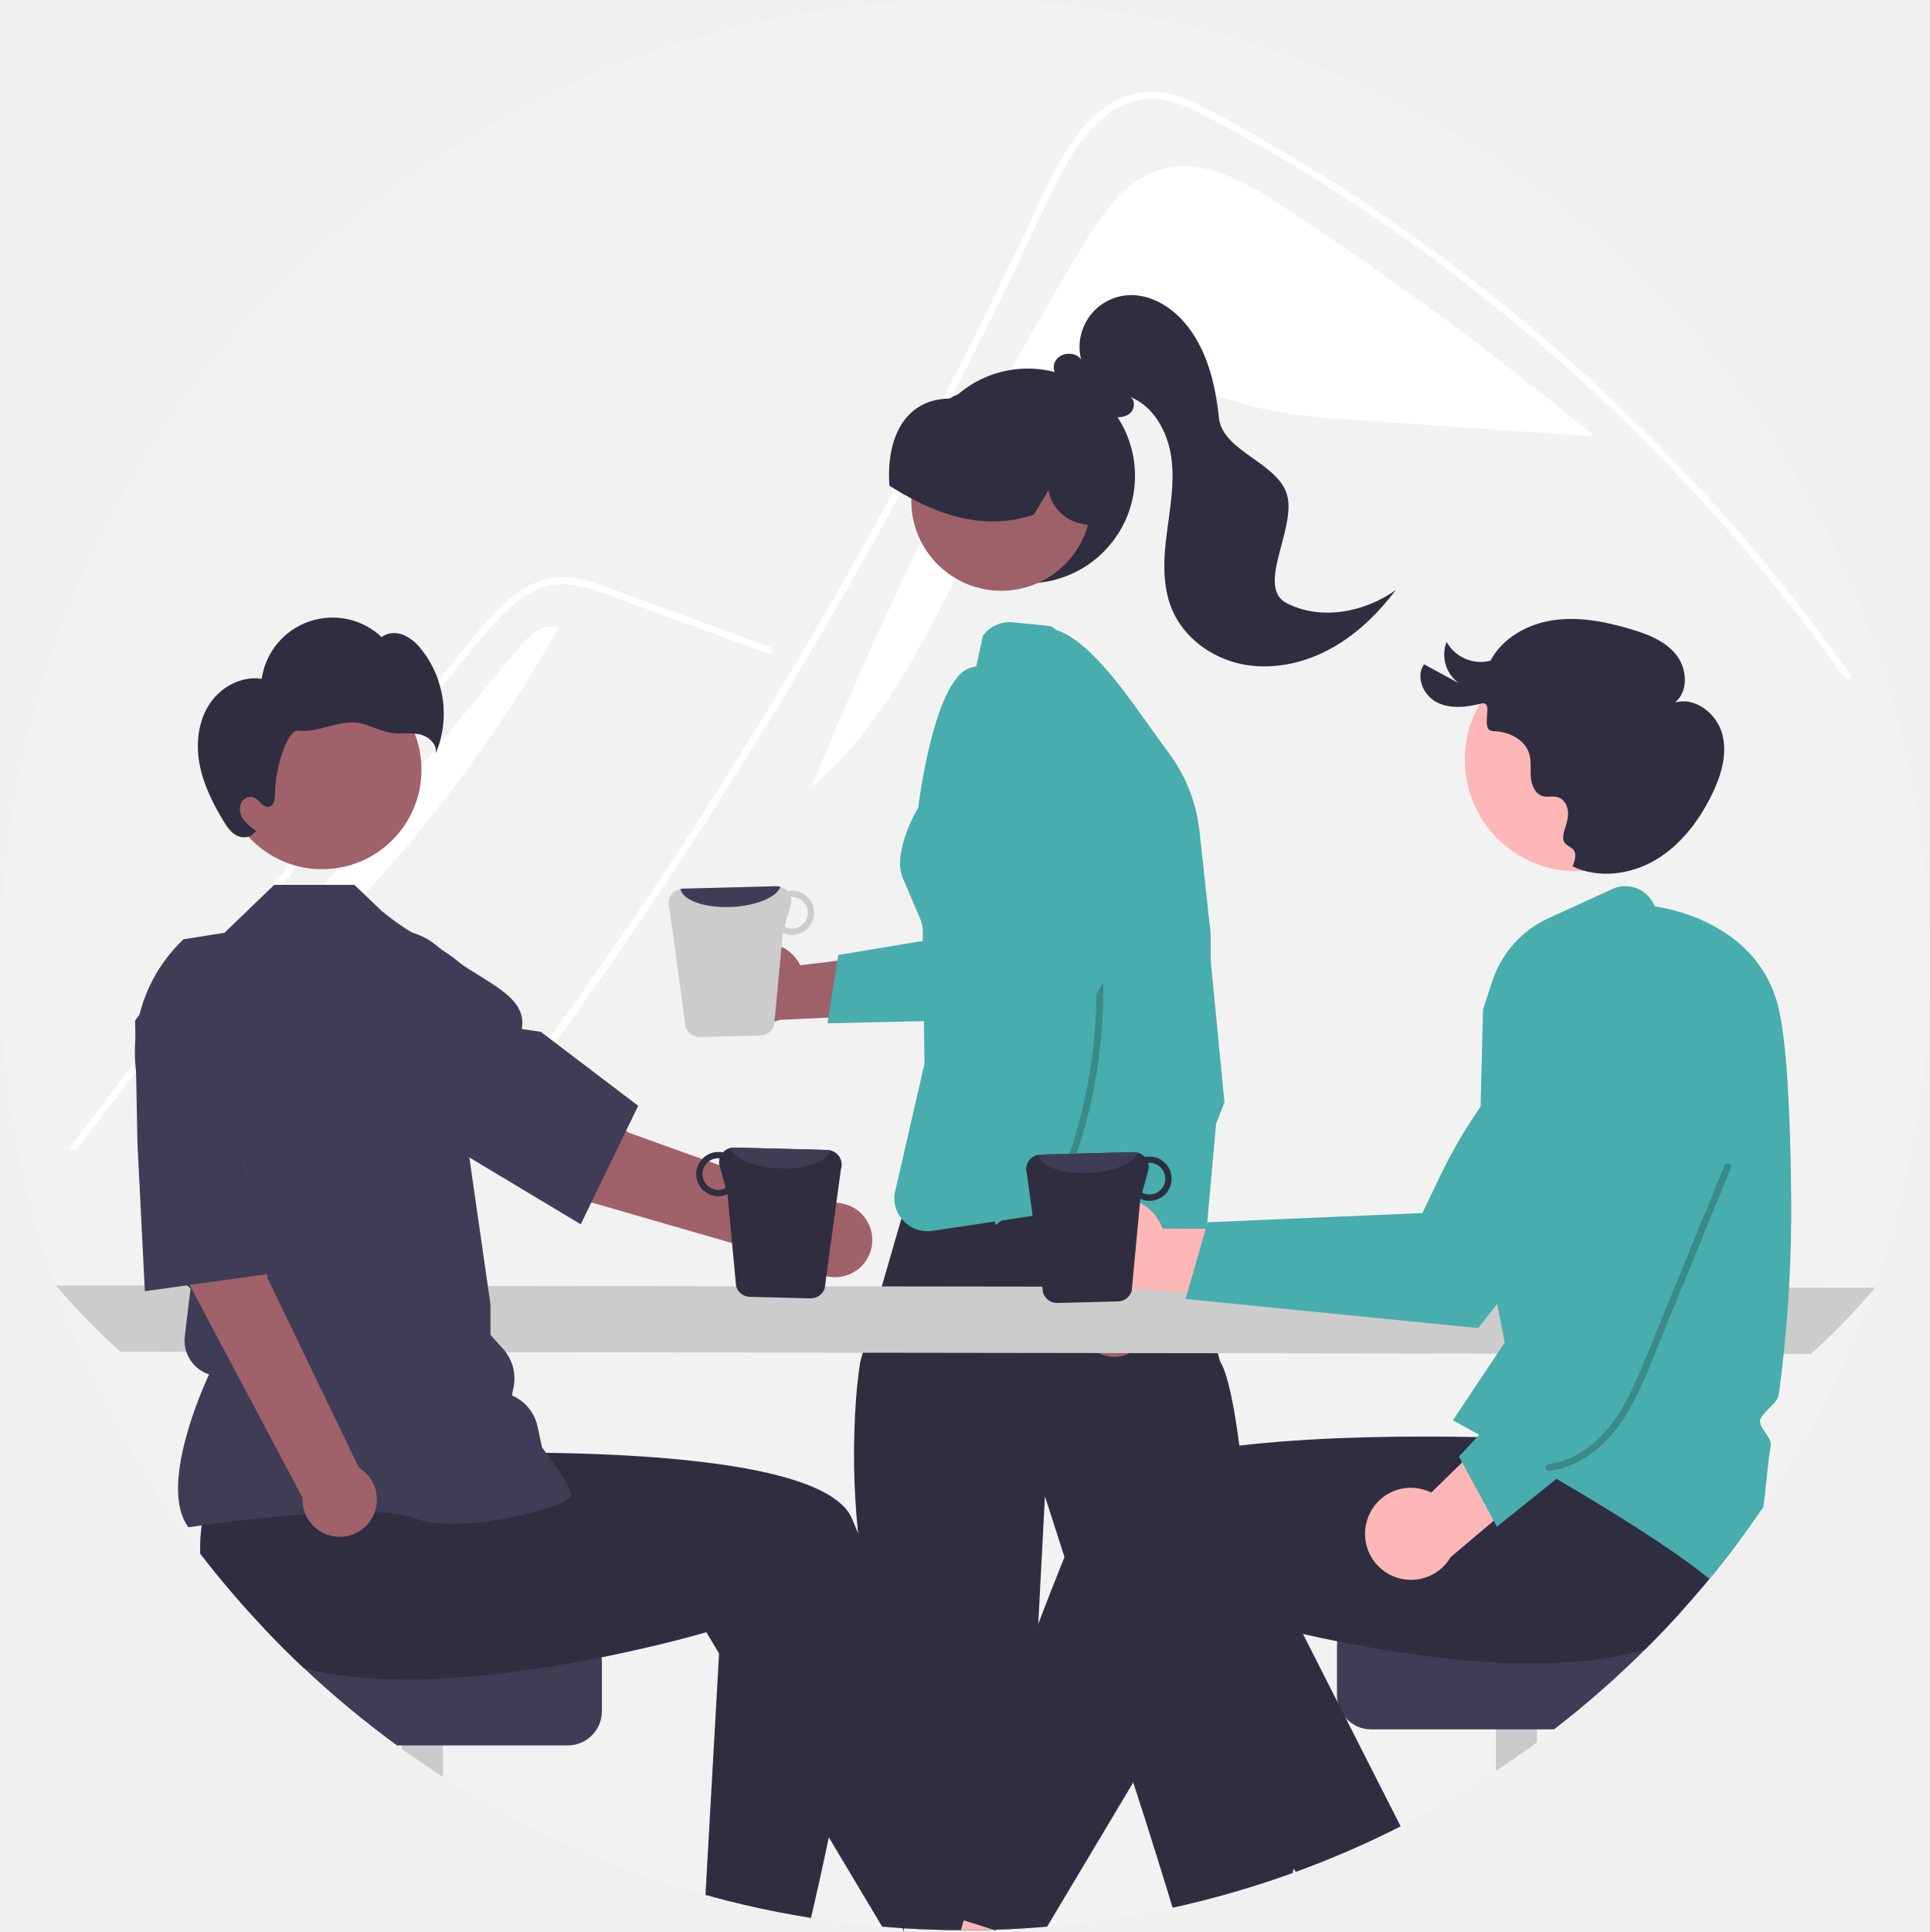
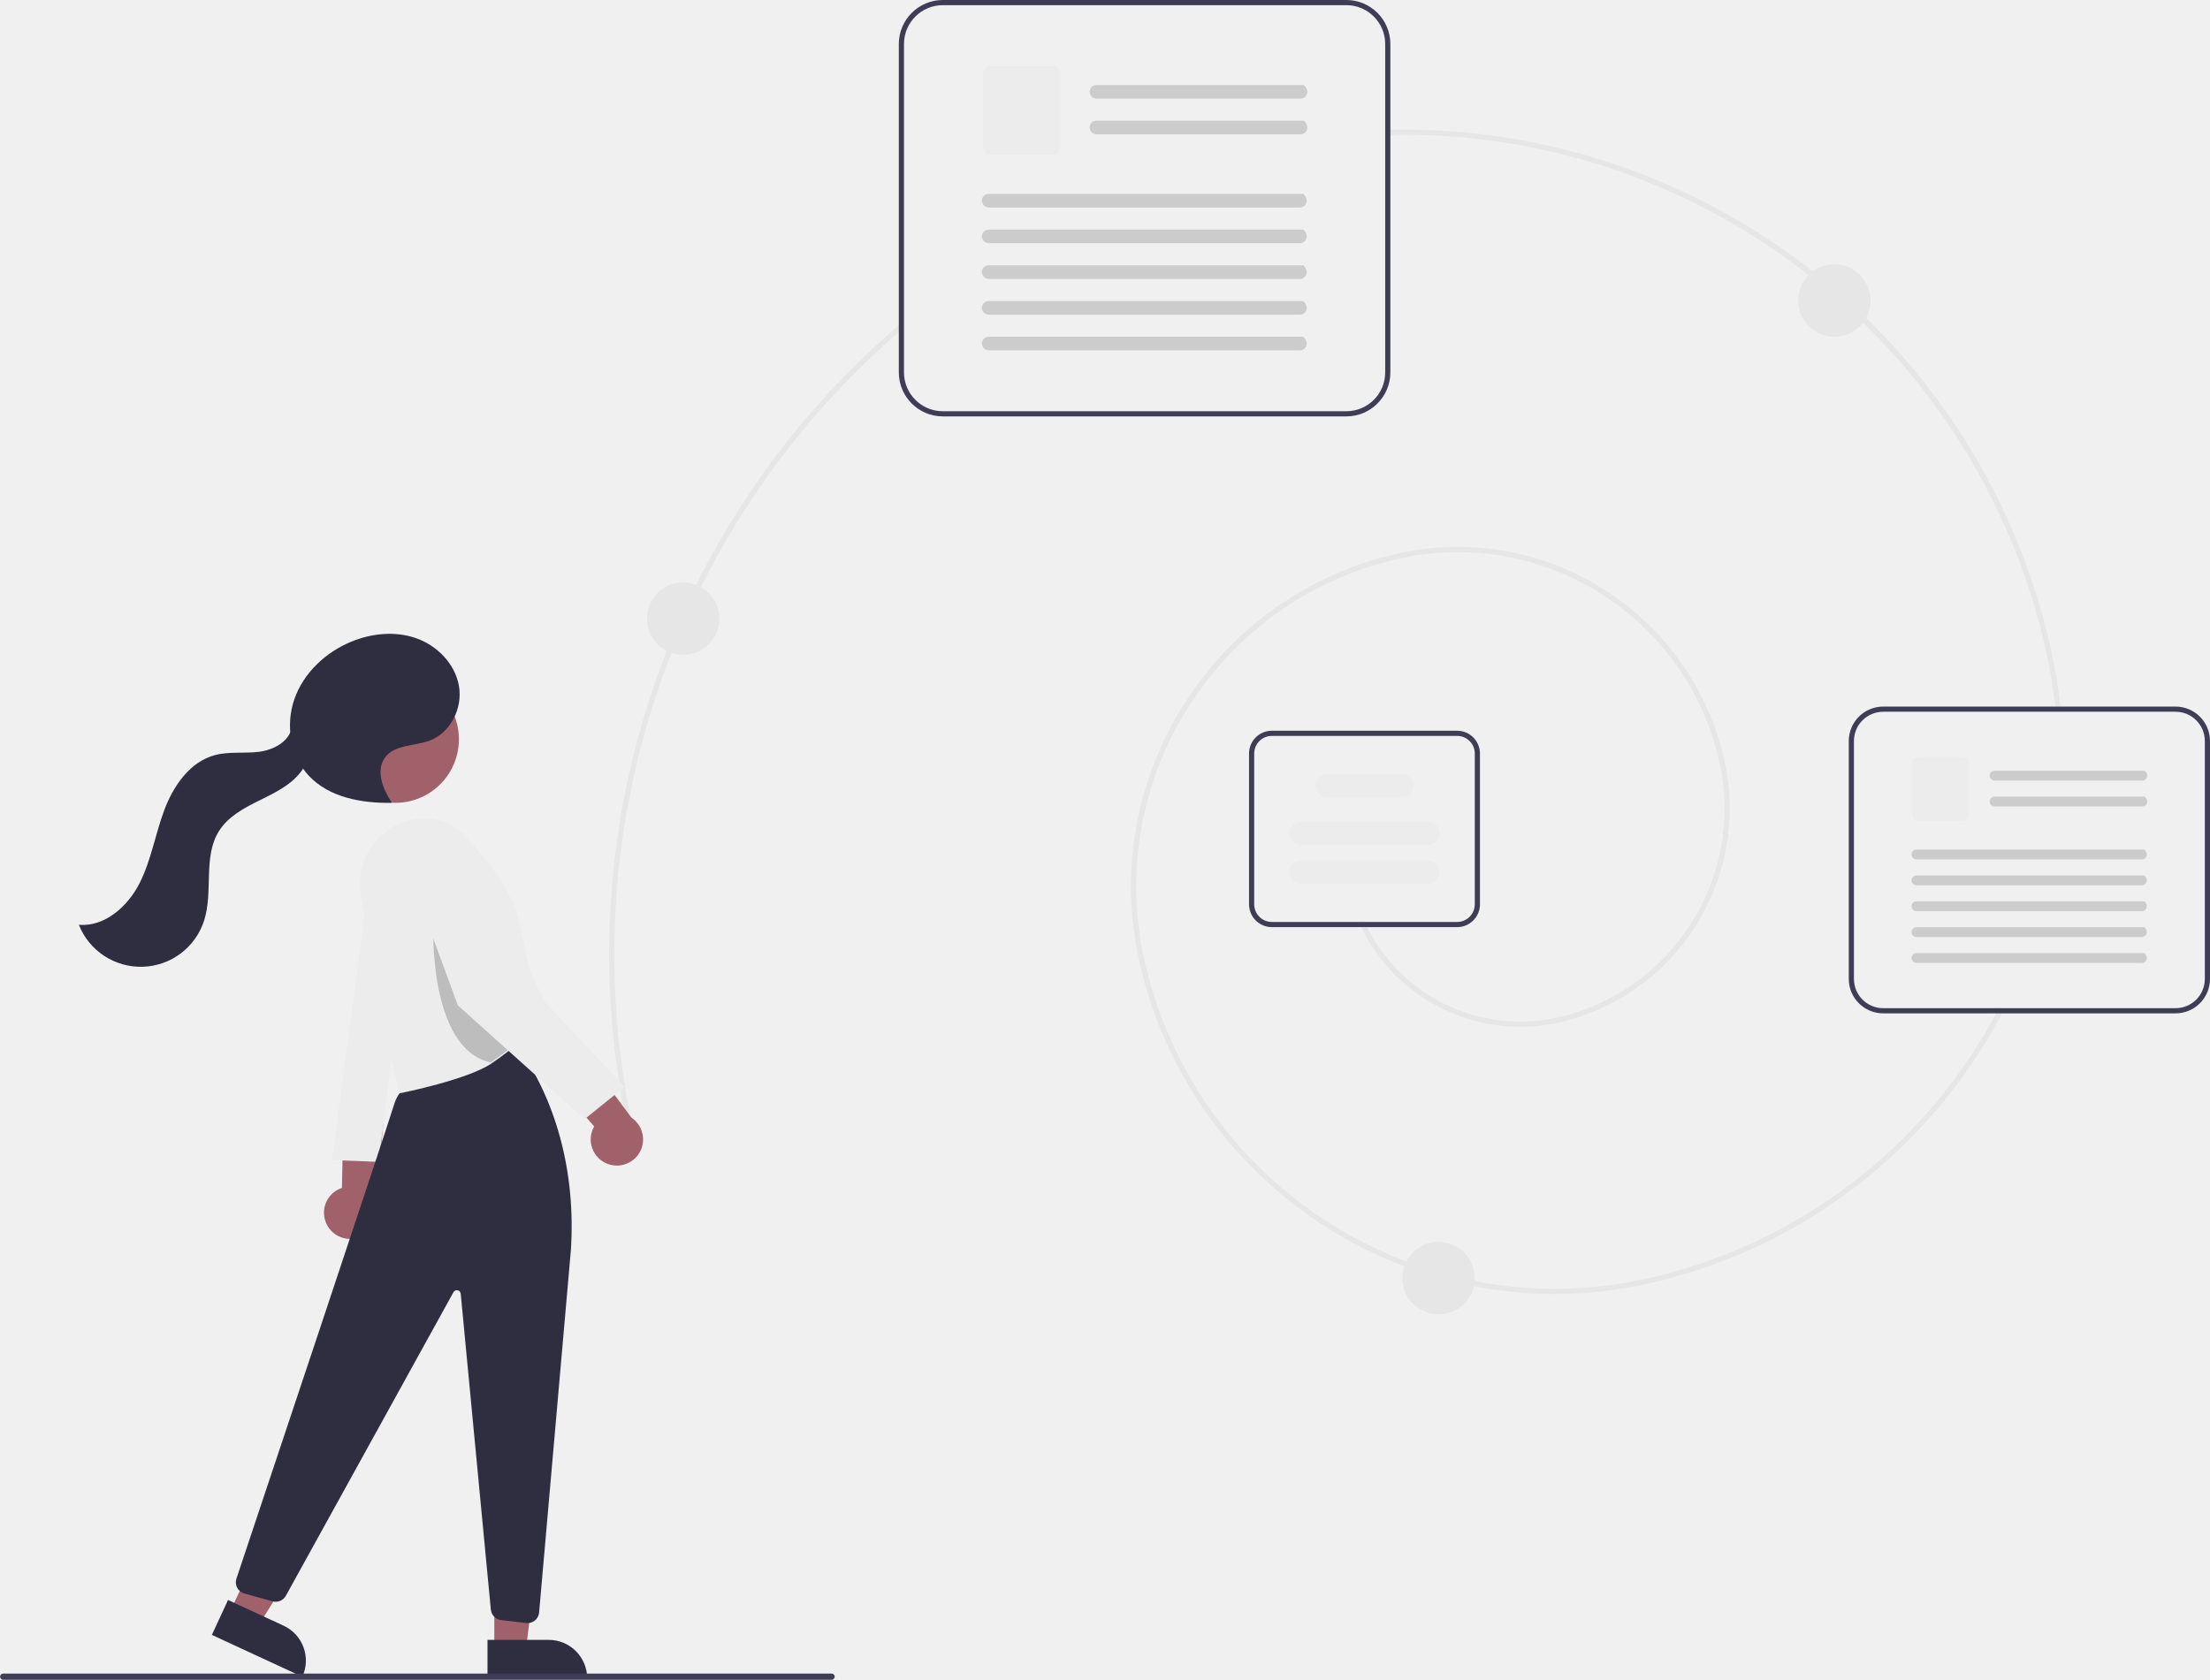
- <svg xmlns="http://www.w3.org/2000/svg" data-name="Layer 1" width="842" height="842.8" viewBox="0 0 842 842.8">
-   <path d="M1021,449.6a420.098,420.098,0,0,1-24.1,140.73c-.07.21-.14.4-.22.61v.01a419.102,419.102,0,0,1-48.3,95.08q-5.22,7.71-10.81,15.17-6.15,8.25-12.69,16.17-6.03,7.305-12.38,14.33-7.545,8.37-15.54,16.31a421.17,421.17,0,0,1-39.88,35q-3.69,2.865-7.46,5.63-8.775,6.48-17.9,12.5A417.418,417.418,0,0,1,790.15,825.3c-2.47,1.26-4.96,2.5-7.46,3.7q-14.505,7.005-29.6,12.89c-2.87,1.13-5.75,2.22-8.66,3.27-.49.19-.98.37-1.48.54a418.308,418.308,0,0,1-107.06,23.38q-3.81.345-7.63.58-4.05.285-8.11.46c-2.14.11-4.27.19-6.42.25-.44.02-.89.04-1.33.04q-4.335.135-8.7.17c-1.23.01-2.46.02-3.7.02-.58,0-1.16,0-1.74-.01q-12.585-.045-24.98-.82c-.17-.01-.34-.03-.51-.03-2.96-.2-5.91-.41-8.85-.67q-15.705-1.32-31.07-3.8-3.54-.555-7.06-1.2-15.285-2.7-30.17-6.51-4.425-1.125-8.8-2.35a418.627,418.627,0,0,1-114.54-51.46q-9.12-5.865-17.9-12.2c-.72-.5-1.43-1.02-2.14-1.54a422.135,422.135,0,0,1-40.59-33.67q-9.105-8.55-17.68-17.64A419.389,419.389,0,0,1,179,449.6c0-232.51,188.49-421,421-421S1021,217.09,1021,449.6Z" transform="translate(-179 -28.60001)" fill="#f2f2f2" />
-   <path d="M651.36,135.928c8.429-13.941,18.418-28.827,34.061-33.379,18.115-5.272,36.724,5.201,52.509,15.535a1530.116,1530.116,0,0,1,136.171,100.329l-.048.541q-50.806-3.504-101.613-7.007c-24.472-1.688-49.784-3.608-71.411-15.185-8.206-4.393-16.206-10.261-25.505-10.67-11.553-.508-21.627,7.561-29.544,15.991-46.83,49.867-60.381,126.126-112.919,169.938A1667.327,1667.327,0,0,1,651.36,135.928Z" transform="translate(-179 -28.60001)" fill="#fff" />
-   <path d="M363.505,558.892c5.179-6.539,7.295-8.071,12.403-14.67q62.39-80.692,117.283-166.835Q530.476,318.882,564.064,258.13q15.99-28.882,31.104-58.218Q606.896,177.166,618.1,154.148c2.136-4.383,4.212-8.786,6.277-13.199,4.867-10.378,9.643-20.806,14.771-31.044,5.844-11.668,12.957-23.9,23.688-31.739a32.319,32.319,0,0,1,16.837-6.479c8.736-.564,16.796,3.043,24.373,6.983,55.437,28.907,107.337,65.15,154.28,106.39A803.198,803.198,0,0,1,983.67,324.197c1.108,1.582,3.728.071,2.609-1.521q-6.605-9.34-13.471-18.479A805.459,805.459,0,0,0,842.276,167.418a810.7,810.7,0,0,0-75.659-55.548Q746.561,98.872,725.75,87.094c-6.993-3.96-14.016-7.869-21.159-11.537-7.003-3.597-14.439-6.831-22.439-6.952-27.225-.423-41.321,30.409-51.004,51.155q-4.564,9.794-9.239,19.527Q604.241,176.239,585.213,212.517q-11.743,22.398-24.001,44.535-38.147,68.933-81.09,135.076c-37.925,58.409-75.548,110.007-118.753,164.628C360.18,558.268,362.306,560.424,363.505,558.892Z" transform="translate(-179 -28.60001)" fill="#fff" />
-   <path d="M514.185,313.716,473.623,298.88l-20.139-7.366c-6.559-2.399-13.102-5.13-19.883-6.848-5.995-1.519-12.086-1.767-17.996.229a41.477,41.477,0,0,0-14.037,8.701,113.91,113.91,0,0,0-11.513,12.295c-4.385,5.269-8.705,10.594-13.044,15.901q-26.863,32.853-53.376,65.991-26.512,33.138-52.669,66.557-26.221,33.501-52.081,67.282-3.168,4.138-6.33,8.281c-1.165,1.526-3.791.022-2.61-1.526q26.051-34.121,52.465-67.962,26.479-33.922,53.324-67.557,26.845-33.634,54.052-66.976,6.778-8.307,13.579-16.595c3.824-4.661,7.606-9.372,11.8-13.71,7.7-7.963,17.319-15,28.834-15.191,6.77-.112,13.322,2.036,19.612,4.312,6.781,2.453,13.546,4.952,20.318,7.429L504.777,307.066l10.211,3.735c1.812.663,1.029,3.585-.804,2.915Z" transform="translate(-179 -28.60001)" fill="#fff" />
-   <path d="M403.096,313.864c3.993-4.86,8.31-9.949,14.282-11.923l5.576.22A632.461,632.461,0,0,1,254.498,494.745Q328.797,404.305,403.096,313.864Z" transform="translate(-179 -28.60001)" fill="#fff" />
-   <path d="M674.243,236.212A46.82,46.82,0,1,1,593.713,203.738q.112-.112.225-.225c.375-.393.749-.787,1.142-1.161a.018.018,0,0,0,.019-.019c.487-.449.974-.899,1.48-1.33a46.807,46.807,0,0,1,77.664,35.208Z" transform="translate(-179 -28.60001)" fill="#2f2e41" />
-   <circle cx="615.888" cy="247.045" r="39.26" transform="translate(-173.2978 479.2563) rotate(-45)" fill="#9e616a" />
-   <path d="M643.94,209.29a44.272,44.272,0,0,0-46.23-8.96q-.345.135-.69.3c-.01,0-.01.01-.02.01-.75.31-1.51.63-2.24.98l-.45.22v.06c-.08.06-.17.13-.26.19a1.535,1.535,0,0,1-.65.36c-7.55.1-13.7,2.66-18.26,7.61-6.09,6.6-8.95,17.27-8.07,30.05l.02.39.34.22c3.22,2.01,6.27,3.78,9.21,5.33,1.74.93,3.43,1.78,5.11,2.56.2.09.4.19.6.28,17,7.85,32.55,9.27,47.49,4.3l.28-.09,6.35-10.64a18.136,18.136,0,0,0,14.6,14.63l2.64.47,3.87.68.16-.73C661.58,240.21,656.03,220.84,643.94,209.29Z" transform="translate(-179 -28.60001)" fill="#2f2e41" />
-   <path d="M740.387,291.691c-13.36-6.896,3.822-31.923.37-46.556-3.453-14.633-28.317-19.339-29.901-34.291S705.546,180.472,695.68,169.127c-6.304-7.249-15.594-12.601-25.158-11.693a22.621,22.621,0,0,0-19.825,27.932c-2.723-3.858-9.77-3.022-11.515,1.367-1.551,3.902,1.875,8.628,5.907,8.973,5.276,6.515,11.317,13.43,19.582,14.744,2.663.423,5.655.113,7.6-1.754s2.096-5.601-.211-6.996c10.387,4.126,16.476,15.356,18.018,26.426,1.541,11.07-.591,22.27-1.996,33.357s-2.01,22.751,2.337,33.048c5.136,12.165,16.962,20.884,29.868,23.68s26.65.063,38.332-6.094C770.3,305.96,780.042,296.56,788,286.022,774.292,295.756,755.327,299.403,740.387,291.691Z" transform="translate(-179 -28.60001)" fill="#2f2e41" />
-   <polygon points="409.593 428.003 382.475 613.181 530.504 602.024 486.197 419.853 409.593 428.003" fill="#ffb8b8" />
-   <path d="M743.45,843.81a17.824,17.824,0,0,1-.5,1.89,414.801,414.801,0,0,1-52.3,15.11c-3.74-12.3-10.91-35.59-17.19-54.64-5.13-15.55-9.66-28.27-11.24-29.86-4.39-4.37,0-10.2,0-10.2l-18.75-58.29-8.52-26.48-2.92,55.63-4.24,80.58-.12,2.26s-5.84,17.49-2.92,20.41-2.92,14.59-2.92,14.59l-1.68,15.31c-2.14.11-4.27.19-6.42.25L613,870.6l-.6-.19q-4.335.135-8.7.17c-1.23.01-2.46.02-3.7.02-.58,0-1.16,0-1.74-.01q-12.585-.045-24.98-.82l-5.13-41.75-5.3-43.14s5.83-11.65,0-17.48c-3.51-3.51-1.75-8.61.22-12.11-1.22-5.41-2.89-13.73-5.14-26.05-.08-.41-.15-.83-.23-1.25q-1.065-5.865-1.91-11.5c-1-6.61-1.78-12.96-2.38-19.04a334.226,334.226,0,0,1-.84-59.27c.56-7.02,1.26-12.16,1.72-15.13.04-.28.47-1.85,1.17-4.33,1.1-3.97,2.91-10.27,4.94-17.32,1.08-3.74,2.22-7.69,3.35-11.62,1.97-6.81,3.93-13.56,5.51-19.02v-.03c1.39-4.79,2.5-8.57,3.08-10.55.28-.97.43-1.5.43-1.5s.31-.07.9-.2c1.83-.42,6.35-1.43,12.61-2.78,6.53-1.38,14.94-3.13,24.18-4.91,7.91-1.52,16.43-3.07,24.9-4.46,3.04-.49,6.08-.97,9.08-1.42,18.53-2.76,35.54-4.33,43.6-2.54a15.016,15.016,0,0,1,1.65.45,8.207,8.207,0,0,1,1.57.71c.25.15,2.67,9.59,5.76,21.89.03.12.06.25.09.37.93,3.72,1.92,7.68,2.93,11.73,1.03,4.13,2.07,8.34,3.09,12.44,3.03,12.18,5.83,23.45,7.27,28.97.55,2.14.91,3.41.99,3.55,3.38,5.63,6.14,19.43,8.38,36.74,2,15.45,3.59,33.7,4.82,51.43.61,8.77,1.13,17.42,1.57,25.54,1.49,27.32,2.09,48.65,2.09,48.65s2.23,17.78,6.66,26.17a12.757,12.757,0,0,0,2.07,2.97c2.95,2.95,3.29,5.51,2.9,7.33a6.057,6.057,0,0,1-1.04,2.38,3.943,3.943,0,0,1-.39.49,11.349,11.349,0,0,0,2.92,10.2C744.2,837.23,743.97,841.31,743.45,843.81Z" transform="translate(-179 -28.60001)" fill="#2f2e41" />
-   <path d="M694.96,397.21q-.255-1.89-.54-3.81c-.11-.82-.24-1.64-.36-2.45-1.27-8.18,4.02-15.18-2.83-20.84a14.54,14.54,0,0,1-3.83-4.78l-1.57-3.16-2.89-5.86-6.32-12.74-1.09-2.19a14.04,14.04,0,0,0-1.06-1.79,14.447,14.447,0,0,0-4.51-4.22l-15.7-9.36a14.488,14.488,0,0,1-5.62-6.09l-.39-.8c-1.73-3.55-4.83-12.04-8.5-15.73l-.01-.01a5.38,5.38,0,0,0-3.08-1.75L621.03,300.08a14.494,14.494,0,0,0-13.11,5.79l-.43,1.95-2.51,11.43-.14.03c-.74.17-1.48.34-2.21.55-16.21,4.43-22.97,61.1-22.97,61.1s-11.35,18.73-6.89,30.32l7.96,18.69a2.253,2.253,0,0,1,.14.44,14.39,14.39,0,0,1,.74,6.35l.01.73.02,1.61.06,4.13.19,13.7.24,17.15.21,14.61.07,3.89L569.3,549.6a14.351,14.351,0,0,0,3.03,10.57l.01.01a13.429,13.429,0,0,0,.92,1.06l.01.01c.31.32.63.61.96.9a14.382,14.382,0,0,0,11.66,3.39l1.75-.27h.01l25.4-3.81h.02l2.94-.44h.02l28.43-4.27h.02l4.87-.74c.39-.05.77-.1,1.16-.13l26.03-1.79a14.668,14.668,0,0,0,1.78-.23h.01a14.54,14.54,0,0,0,10.47-8.37,12.885,12.885,0,0,0,.89-2.67,15.044,15.044,0,0,0,.37-3.03l.29-24.52.99-79.24a14.264,14.264,0,0,1,2.18-7.47C697.13,422.8,696.72,410.46,694.96,397.21Z" transform="translate(-179 -28.60001)" fill="#48adad" />
-   <path d="M651.317,608.843a14.049,14.049,0,0,1,13.786-16.553l16.24-47.209,15.834,20.551-17.849,41.68a14.125,14.125,0,0,1-28.011,1.531Z" transform="translate(-179 -28.60001)" fill="#9e616a" />
-   <path d="M713.28,509.52l-3.65,9.2-5.1,56.91a16.048,16.048,0,0,0-4.49,1.89,15.759,15.759,0,0,0-6.65,18.42l1.5,4.5-11.15-3.43-18.33-5.63L643.8,584.74,647.46,572.87a17.617,17.617,0,0,0-2.98-16.12,17.439,17.439,0,0,0-1.41-1.59l1.37-10.25.81-6.09-9.89,7.51-19.34,14.69h-.01l-2.56,1.95s-.14-.52-.4-1.51c-.49-1.91-1.41-5.57-2.59-10.67a648.089,648.089,0,0,1-12.89-77.09c-.6-5.84-1.12-11.82-1.54-17.89-.43-6.25-.75-12.59-.92-18.97-1.44-51.93,6.54-106.37,39.89-134.21a15.911,15.911,0,0,1,4.75.76c13.5,4.15,28.31,24.43,38.55,38.94,2.42,3.43,4.58,6.53,6.41,9.02l4.43,6.03a70.566,70.566,0,0,1,12.27,27.71q.645,3.18,1.01,6.44l4.84,44.52v11.47Z" transform="translate(-179 -28.60001)" fill="#48adad" />
-   <path d="M203.39,589.327a289.005,289.005,0,0,0,28.12,28.95l737.58,1a289.004,289.004,0,0,0,28.12-28.95Z" transform="translate(-179 -28.60001)" fill="#ccc" />
-   <path d="M603.7,870.58c-1.23.01-2.46.02-3.7.02-.58,0-1.16,0-1.74-.01q-12.585-.045-24.98-.82l.2,1.63-.71-1.66-15.85-36.9,11.23-4.82,20.6-8.85L595,840.66l5.98,20.58,1.78,6.1Z" transform="translate(-179 -28.60001)" fill="#ffb6b6" />
-   <path d="M530.27,827.74l-4.48,36.33q-15.285-2.7-30.17-6.51V827.75Z" transform="translate(-179 -28.60001)" fill="#ffb6b6" />
-   <path d="M372.28,760.78v42.97q-9.12-5.865-17.9-12.2V760.78Z" transform="translate(-179 -28.60001)" fill="#cacaca" />
-   <path d="M441.63,753.62v21.47a14.924,14.924,0,0,1-14.91,14.92H352.24a422.135,422.135,0,0,1-40.59-33.67q-9.105-8.55-17.68-17.64H426.72a14.93,14.93,0,0,1,14.91,14.92Z" transform="translate(-179 -28.60001)" fill="#3f3d56" />
-   <path d="M616.18,869.59l-2.45.78L613,870.6l-.6-.19q-4.335.135-8.7.17c-1.23.01-2.46.02-3.7.02-.58,0-1.16,0-1.74-.01q-12.585-.045-24.98-.82l.2,1.63-.71-1.66c-2.96-.2-5.91-.41-8.85-.67L540.65,830.1l-47.89-80.19-5.55-9.29s-18.93,5.6-45.72,10.97c-20.19,4.06-44.84,7.97-69.21,9.25-6.01.32-12,.48-17.9.43-15.25-.1-29.9-1.53-42.73-4.93q-9.105-8.55-17.68-17.64a421.224,421.224,0,0,1-27.62-32.33,78.015,78.015,0,0,1,.63-12.34c.09-.68.18-1.37.29-2.07L270,645.6l20.28-2.68,30.86-4.08,33.43-4.42,3.68,28.82s26.03-1.32,59.01-.88c52.97.72,123.85,6,133.45,28.66.9,2.13,1.8,4.28,2.7,6.43,18.64,44.65,35.76,92.22,47.39,126.02,2.22,6.44,4.23,12.37,6.02,17.69C612.73,858.73,616.18,869.59,616.18,869.59Z" transform="translate(-179 -28.60001)" fill="#2f2e41" />
-   <path d="M559.48,716.57q-.735,6.36-1.55,12.67c-4.8,37.21-11.41,72.75-17.28,100.86-2.87,13.72-5.57,25.66-7.8,35.17q-3.54-.555-7.06-1.2-15.285-2.7-30.17-6.51-4.425-1.125-8.8-2.35l5.94-105.3,1.96-34.83,61.07,1.41Z" transform="translate(-179 -28.60001)" fill="#2f2e41" />
-   <path d="M657.675,553.699A19.952,19.952,0,0,1,686.261,564.6l70.903.084-20.32,30.735-64.215-4.792a20.06,20.06,0,0,1-14.953-36.928Z" transform="translate(-179 -28.60001)" fill="#ffb6b6" />
-   <path d="M696.331,595.264,824.028,607.95l.337-.431c.644-.823,64.566-82.646,75.305-102.124a58.891,58.891,0,0,0,6.82-38.571l-.073-.324-.254-.215a29.885,29.885,0,0,0-37.369-.819,211.683,211.683,0,0,0-61.088,75.483l-8.08,16.821-93.71,4.02Z" transform="translate(-179 -28.60001)" fill="#48adad" />
-   <path d="M647.08,825.84l-18.82,43.82q-4.05.285-8.11.46c-2.14.11-4.27.19-6.42.25L613,870.6l-.6-.19q-4.335.135-8.7.17c-1.23.01-2.46.02-3.7.02-.58,0-1.16,0-1.74-.01l1.25-4.28,1.47-5.07,5.84-20.08,8.43-28.99,12.54,5.38Z" transform="translate(-179 -28.60001)" fill="#ffb6b6" />
-   <path d="M782.69,829q-14.505,7.005-29.6,12.89l-9.84-16.55,31.72-13.93Z" transform="translate(-179 -28.60001)" fill="#ffb6b6" />
-   <path d="M849.62,753.78v34.86q-8.775,6.48-17.9,12.5V753.78Z" transform="translate(-179 -28.60001)" fill="#cacaca" />
-   <path d="M912.5,731.7q-7.545,8.37-15.54,16.31a421.17,421.17,0,0,1-39.88,35h-79.8a14.879,14.879,0,0,1-11.19-5.07l-.01-.03a14.727,14.727,0,0,1-3.36-6.6l-.01-.02a15.302,15.302,0,0,1-.34-3.2V746.62a14.93,14.93,0,0,1,14.91-14.92Z" transform="translate(-179 -28.60001)" fill="#3f3d56" />
-   <path d="M945.38,647.9l-8.65,37.06a77.902,77.902,0,0,1,.84,16.24q-6.15,8.25-12.69,16.17-6.03,7.305-12.38,14.33-7.545,8.37-15.54,16.31c-13.88,4.36-30.24,6.14-47.34,6.26-5.9.05-11.89-.11-17.9-.43-24.37-1.28-49.02-5.19-69.21-9.25-5.34-1.06-10.36-2.14-14.98-3.19-8.75-1.97-16.07-3.81-21.37-5.21-5.97-1.56-9.37-2.57-9.37-2.57l-22.71,38.03-20.62,34.52-37.57,62.91q-3.81.345-7.63.58-4.05.285-8.11.46c-2.14.11-4.27.19-6.42.25L613,870.6l-.6-.19-9.64-3.07-3.25-1.03-11.69-3.72s2.61-8.22,7.18-21.93c1.68-5.03,3.62-10.81,5.8-17.19,7.87-23.06,18.78-54.03,31.23-86.5,3.69-9.64,7.51-19.42,11.44-29.15,3.22-7.99,6.5-15.95,9.82-23.8,5.77-13.61,33.65-20.95,66.48-24.8,1.67-.19,3.35-.38,5.04-.56,16.73-1.76,34.48-2.67,51.08-3.09,8.31-.21,16.33-.29,23.79-.3q3.615,0,7.03.02h.01c6.15.03,11.81.12,16.79.22.97.02,1.91.05,2.83.07h.01c.62.01,1.23.03,1.83.04,10.89.28,17.57.62,17.57.62l2.59-20.32.53-4.1.5-3.9v-.01l.06-.49.41-.01,7.2-.14,60.52-1.18,33.06-.65Z" transform="translate(-179 -28.60001)" fill="#2f2e41" />
-   <path d="M790.15,825.3c-2.47,1.26-4.96,2.5-7.46,3.7q-14.505,7.005-29.6,12.89c-2.87,1.13-5.75,2.22-8.66,3.27-.32-.45-.65-.9-.98-1.35-13.88-19.05-31.52-44.19-49.37-72.16-7.47-11.7-14.98-23.9-22.27-36.36l52.78-24.64,5.92-2.76,17.02,33.51,15.18,29.89,3.38,6.65Z" transform="translate(-179 -28.60001)" fill="#2f2e41" />
-   <circle cx="687.762" cy="331.426" r="48.625" fill="#ffb6b6" />
-   <path d="M865.153,406.54c11.369,5.455,25.362,3.607,36.216-2.811s18.842-16.884,24.424-28.191c4.088-8.281,7.058-17.764,4.691-26.69s-11.812-16.406-20.66-13.762c6.062-4.881,5.355-14.947.457-20.995s-12.627-8.956-20.095-11.148c-10.838-3.181-22.226-5.426-33.404-3.799s-22.182,7.679-27.442,17.675a17.039,17.039,0,0,1-19.144-8.221,15.437,15.437,0,0,0,5.307,18.009l-15.138-8.213c-3.859,5.349-.352,13.508,5.506,16.538s12.94,2.222,19.334.603-1.15,11.884,5.445,12.014,13.728,3.581,15.616,9.901c.989,3.31.413,6.865.704,10.307s1.941,7.261,5.277,8.158c2.108.567,4.414-.184,6.504.445,2.591.78,4.171,3.552,4.399,6.248s-.618,5.355-1.452,7.929c-3.3,10.172,7.29,4.47,3.99,14.642Z" transform="translate(-179 -28.60001)" fill="#2f2e41" />
-   <path d="M960.56,550.17c-.4-40.16-2.22-67.53-5.4-81.36-8.54-37.18-47.99-43.96-54.17-44.8a13.645,13.645,0,0,0-18.45-7.61l-28.03,12.84a45.664,45.664,0,0,0-24.27,27.1l-4.16,12.7-2.09,85.23,6.9,35.85.01.02,4.65,24.15-3.2,4.8-18.27,27.4-.31.48-.01.01-.8,1.19c1.11.61,2.21,1.21,3.29,1.81q4.2,2.31,8.19,4.53c.64.36,1.27.71,1.9,1.07h.01c.4.22.8.44,1.19.66Q842.51,664.61,854.79,671.75c1.14.66,2.27,1.32,3.38,1.97,37.8,22.11,56.96,35.65,66.71,43.65q6.54-7.92,12.69-16.17,5.58-7.455,10.81-15.17c.61-4.02,1.02-8.04,1.42-11.98.48-4.74.98-9.65,1.82-14.48.37-2.14-1.05-4.17-2.42-6.13-1.27-1.83-2.47-3.55-2.22-5.17.26-1.67,2.1-3.49,3.89-5.26,1.95-1.94,3.97-3.94,4.26-6.05q1.2-8.82,2.13-17.7,1.53-14.445,2.35-28.98Q960.765,570.21,960.56,550.17Z" transform="translate(-179 -28.60001)" fill="#48adad" />
-   <path d="M775.462,691.93a19.952,19.952,0,0,1,28.05-12.213L854.227,630.166l6.987,36.176-49.231,41.508a20.06,20.06,0,0,1-36.522-15.92Z" transform="translate(-179 -28.60001)" fill="#ffb6b6" />
-   <path d="M832.163,694.578l100.109-80.286-.061-.543c-.116-1.039-11.699-104.222-17.654-125.652a58.89,58.89,0,0,0-22.116-32.328l-.279-.18-.332.024a29.885,29.885,0,0,0-27.271,25.561,211.683,211.683,0,0,0,9.171,96.671l5.997,17.671-64.138,68.441Z" transform="translate(-179 -28.60001)" fill="#48adad" />
-   <circle cx="140.514" cy="335.79" r="43.388" fill="#a0616a" />
-   <path d="M261.221,694.864l-.237-.332c-12.639-17.695,6.37-60.216,9.237-66.38h0a15.475,15.475,0,0,1-10.592-16.527l1.236-10.506,1.288-10.305-9.229-9.229-.026-.23-5.311-46.474-7.723-30.868A67.768,67.768,0,0,1,259.099,438.337l17.851-2.834L298.644,414.6h34.984l11.995,11.461c23.583,19.331,29.182,10.933,55.775,47.324l-19.041,50.165L393,597.537l.006,13.39,5.543,6.16a19.17,19.17,0,0,1,4.547,16.582l-.729,3.645h0a19.17,19.17,0,0,1,11.193,13.603l1.947,9.085c1.666,2.198,12.66,16.857,12.66,20.865,0,.602-.444,1.183-1.397,1.828-7.492,5.073-48.904,15.417-67.233,8.082-19.523-7.806-97.132,3.904-97.914,4.024Z" transform="translate(-179 -28.60001)" fill="#3f3d56" />
-   <path d="M239.178,518.859l36.076-7.062c13.342,19.925,20.505,74.407,20.505,74.407l39.886,82.719a16.23,16.23,0,1,1-24.636,13.049l-52.022-98.007Z" transform="translate(-179 -28.60001)" fill="#a0616a" />
-   <path d="M238.976,527.419l-1.026-53.62,16.977-22.713a29.845,29.845,0,0,1,29.379-11.371h0A29.775,29.775,0,0,1,308.125,472.659c-2.882,22.705-9.424,51.118-24.225,57.547l-.15.065,15.34,53.649-56.888,7.947Z" transform="translate(-179 -28.60001)" fill="#3f3d56" />
-   <path d="M453.239,522.681s-43.295-33.841-66.776-38.702l-20.783,30.323,56.207,34.445,109.431,31.641a16.231,16.231,0,1,0,8.347-26.661Z" transform="translate(-179 -28.60001)" fill="#a0616a" />
-   <path d="M377.069,529.481l-45.119-28.99-9.421-26.746a29.845,29.845,0,0,1,6.904-30.737h0a29.775,29.775,0,0,1,40.626-1.453c17.26,15.03,39.503,20.068,36.606,35.943l8.31,1.214,42.493,32.272-25.059,51.686Z" transform="translate(-179 -28.60001)" fill="#3f3d56" />
-   <path d="M270.3,335.881c4.872-7.537,14.015-12.561,22.878-11.149a31.242,31.242,0,0,1,52.347-18.222c2.61-2.076,6.403-2.186,9.5-.951a20.032,20.032,0,0,1,7.718,6.195,44.957,44.957,0,0,1,6.291,45.736c1.083-3.938-2.863-7.642-6.851-8.526-3.987-.884-8.169-.048-12.213-.623-5.182-.737-9.841-3.744-15.031-4.42-4.362-.569-8.749.55-13.003,1.671-4.254,1.121-8.629,2.264-12.998,1.745-4.369-.519-9.996,16.037-9.92,27.698.014,2.21-.441,5.047-2.6,5.516-2.659.577-4.201-3.093-6.732-4.093-2.255-.891-4.959.76-5.744,3.055a7.635,7.635,0,0,0,1.458,6.837,22.562,22.562,0,0,0,5.47,4.745l-1.043.867c-1.734,2.291-5.331,2.39-7.831.973-2.499-1.417-4.142-3.939-5.622-6.402-4.624-7.691-8.681-15.887-10.313-24.712S265.428,343.419,270.3,335.881Z" transform="translate(-179 -28.60001)" fill="#2f2e41" />
-   <path d="M651.335,408.797a220.462,220.462,0,0,1,6.042,56.014,223.7,223.7,0,0,1-8.207,55.75A217.798,217.798,0,0,1,638.363,550.579c-.78,1.748,1.805,3.276,2.59,1.514a223.545,223.545,0,0,0,16.453-54.936,227.007,227.007,0,0,0,2.079-57.335,222.954,222.954,0,0,0-5.257-31.822c-.452-1.876-3.346-1.082-2.893.798Z" transform="translate(-179 -28.60001)" opacity="0.2" />
-   <path d="M931.428,537.102,906.35,598.32c-4.036,9.852-7.952,19.765-12.153,29.549-3.782,8.809-8.095,17.657-14.46,24.919-6.425,7.33-15.068,13.28-24.941,14.443-1.894.223-1.917,3.226,0,3,9.019-1.062,17.103-5.546,23.631-11.747,7.06-6.705,12.035-15.246,16.096-24.012,4.527-9.769,8.376-19.871,12.457-29.832l12.822-31.299,14.519-35.442c.731-1.785-2.17-2.563-2.893-.798Z" transform="translate(-179 -28.60001)" opacity="0.2" />
-   <path d="M634.16,592.668a6.416,6.416,0,0,0,6.183,4.331l26.492-.682a6.329,6.329,0,0,0,5.981-4.657l3.749-40.087a9.794,9.794,0,0,0,4.238.871,9.661,9.661,0,1,0-.485-19.317,8.184,8.184,0,0,0-1.736.181,6.548,6.548,0,0,0-4.874-2.103l-40.751,1.052a5.852,5.852,0,0,0-1.005.125,6.365,6.365,0,0,0-4.873,8.265Zm43.173-43.817,2.668-9.553a6.506,6.506,0,0,0,.02-3.375c.129-0.0.244-.062.373-.062a6.91,6.91,0,0,1,.324,13.817A6.505,6.505,0,0,1,677.333,548.851Z" transform="translate(-179 -28.60001)" fill="#2f2e41" />
-   <path d="M631.952,532.382c.868,4.964,10.629,8.454,22.366,7.847,10.793-.497,19.617-4.287,21.234-8.779a6.025,6.025,0,0,0-1.844-.246l-40.751,1.052A5.852,5.852,0,0,0,631.952,532.382Z" transform="translate(-179 -28.60001)" fill="#3f3d56" />
-   <path d="M545.922,538.646a6.365,6.365,0,0,0-4.873-8.265,5.852,5.852,0,0,0-1.005-.125l-40.751-1.052a6.548,6.548,0,0,0-4.874,2.103,8.184,8.184,0,0,0-1.736-.181,9.661,9.661,0,0,0-.485,19.317,9.794,9.794,0,0,0,4.238-.871l3.749,40.087a6.329,6.329,0,0,0,5.981,4.657l26.492.682a6.416,6.416,0,0,0,6.183-4.331ZM492.282,547.679a6.91,6.91,0,0,1,.324-13.817c.129 0.0.244.062.373.062a6.506,6.506,0,0,0,.02,3.375l2.668,9.553A6.505,6.505,0,0,1,492.282,547.679Z" transform="translate(-179 -28.60001)" fill="#2f2e41" />
-   <path d="M541.048,530.382c-.868,4.964-10.629,8.454-22.366,7.847-10.793-.497-19.617-4.287-21.234-8.779a6.025,6.025,0,0,1,1.844-.246l40.751,1.052A5.852,5.852,0,0,1,541.048,530.382Z" transform="translate(-179 -28.60001)" fill="#3f3d56" />
-   <path d="M502.429,443.301a17.294,17.294,0,0,1,25.742,6.374l61.014-7.381-14.253,28.58-55.755,2.628a17.388,17.388,0,0,1-16.748-30.201Z" transform="translate(-179 -28.60001)" fill="#9e616a" />
-   <path d="M701.41,385.09c-1.8,3.53-3.99,7.64-6.45,12.12-8.64,15.79-20.51,36.17-29.65,51.68-7.81,13.23-13.64,22.93-13.8,23.2l-.25.4-53.69,1.21-11.52.26-3.92.09-42.07.95.4-2.5,3.93-24.78.4-2.53,36.85-6.12,13.47-2.23,29.88-4.96,5.19-15.32a183.457,183.457,0,0,1,44.62-71.37c.59-.57,1.19-1.11,1.82-1.62.55-.44,1.11-.86,1.68-1.24,2.42,3.43,4.58,6.53,6.41,9.02l4.43,6.03A70.566,70.566,0,0,1,701.41,385.09Z" transform="translate(-179 -28.60001)" fill="#48adad" />
-   <path d="M478.16,476.668a6.416,6.416,0,0,0,6.183,4.331l26.492-.682a6.329,6.329,0,0,0,5.981-4.657l3.749-40.087a9.794,9.794,0,0,0,4.238.871,9.661,9.661,0,0,0-.485-19.317,8.184,8.184,0,0,0-1.736.181,6.548,6.548,0,0,0-4.874-2.103l-40.751,1.052a5.852,5.852,0,0,0-1.005.125,6.365,6.365,0,0,0-4.873,8.265Zm43.173-43.817,2.668-9.553a6.506,6.506,0,0,0,.02-3.375c.129-0.0.244-.062.373-.062a6.91,6.91,0,0,1,.324,13.817A6.505,6.505,0,0,1,521.333,432.851Z" transform="translate(-179 -28.60001)" fill="#ccc" />
-   <path d="M475.952,416.382c.868,4.964,10.629,8.454,22.366,7.847,10.793-.497,19.617-4.287,21.234-8.779a6.025,6.025,0,0,0-1.844-.246l-40.751,1.052A5.852,5.852,0,0,0,475.952,416.382Z" transform="translate(-179 -28.60001)" fill="#3f3d56" />
+ <svg xmlns="http://www.w3.org/2000/svg" data-name="Layer 1" width="854.236" height="649.461" viewBox="0 0 854.236 649.461">
+   <path d="M773.857,625.577c-75.503,0-143.732-52.379-160.694-129.079-15.703-71.005,29.288-141.547,100.293-157.25a105.706,105.706,0,0,1,126.038,80.387,84.861,84.861,0,0,1-64.461,101.069,68.361,68.361,0,0,1-76.461-37.921,1,1,0,1,1,1.817-.836,66.345,66.345,0,0,0,74.212,36.804,82.859,82.859,0,0,0,62.94-98.685,103.707,103.707,0,0,0-123.654-78.865,130.03,130.03,0,0,0-98.772,154.865c19.361,87.544,106.333,143.016,193.88,123.655A203.227,203.227,0,0,0,945.239,515.615a1,1,0,1,1,1.771.931A205.224,205.224,0,0,1,809.428,621.675,164.623,164.623,0,0,1,773.857,625.577Z" transform="translate(-172.8821 -125.2695)" fill="#e6e6e6" />
+   <path d="M968.434,400.458a1,1,0,0,1-.993-.894,206.601,206.601,0,0,0-3.685-22.491C937.638,258.98,831.055,174.968,710.324,177.423a1,1,0,0,1-.04-2A256.719,256.719,0,0,1,965.708,376.643a208.603,208.603,0,0,1,3.721,22.709 1.0 1,0,0,1-.888,1.101A1.011,1.011,0,0,1,968.434,400.458Z" transform="translate(-172.8821 -125.2695)" fill="#e6e6e6" />
+   <path d="M416.931,564.458a1.0 1,0,0,1-.975-.784,320.27,320.27,0,0,1,104.523-312.799A1,1,0,1,1,521.78,252.394,318.273,318.273,0,0,0,417.908,563.243a.999.999,0,0,1-.977,1.216Z" transform="translate(-172.8821 -125.2695)" fill="#e6e6e6" />
+   <path d="M693.304,286.269h-156a17.019,17.019,0,0,1-17-17v-127a17.019,17.019,0,0,1,17-17h156a17.019,17.019,0,0,1,17,17v127A17.019,17.019,0,0,1,693.304,286.269Zm-156-159a15.017,15.017,0,0,0-15,15v127a15.017,15.017,0,0,0,15,15h156a15.017,15.017,0,0,0,15-15v-127a15.017,15.017,0,0,0-15-15Z" transform="translate(-172.8821 -125.2695)" fill="#3f3d56" />
+   <path id="b42f7784-d7aa-4130-a713-c57f7e285794-2227" data-name="Path 411" d="M675.572,163.407H596.841a2.731,2.731,0,0,1-2.776-2.489,2.631,2.631,0,0,1,2.627-2.772l80.143,0c2.64,2.32,1.031,5.261-1.264,5.261Z" transform="translate(-172.8821 -125.2695)" fill="#ccc" />
+   <path id="fef78de7-8139-4292-a735-dfc1826a946d-2228" data-name="Path 412" d="M675.572,177.217H596.841a2.731,2.731,0,0,1-2.776-2.489,2.631,2.631,0,0,1,2.627-2.772h80.143c2.64,2.32,1.031,5.261-1.264,5.261Z" transform="translate(-172.8821 -125.2695)" fill="#ccc" />
+   <path id="bc3a1040-a005-4464-8914-0d26e9886da7-2229" data-name="Path 413" d="M579.821,185.08h-24.028a2.962,2.962,0,0,1-2.959-2.959v-28.355a2.962,2.962,0,0,1,2.959-2.959h24.028a2.963,2.963,0,0,1,2.959,2.959v28.355a2.962,2.962,0,0,1-2.959,2.959Z" transform="translate(-172.8821 -125.2695)" fill="#ececec" />
+   <path id="ef5725be-974e-4818-8827-9633ad97864d-2230" data-name="Path 414" d="M675.343,205.493H555.185a2.731,2.731,0,0,1-2.776-2.489,2.631,2.631,0,0,1,2.627-2.772H676.608c2.64,2.32,1.031,5.261-1.264,5.261Z" transform="translate(-172.8821 -125.2695)" fill="#ccc" />
+   <path id="b6ceb078-02d4-45e5-a259-b4aa725e8656-2231" data-name="Path 415" d="M675.343,219.308l-120.158,0a2.731,2.731,0,0,1-2.776-2.489,2.631,2.631,0,0,1,2.627-2.772l121.571,0c2.64,2.32,1.031,5.261-1.264,5.261Z" transform="translate(-172.8821 -125.2695)" fill="#ccc" />
+   <path id="b70683a0-764f-4858-8fd1-ac4cf933a79b-2232" data-name="Path 416" d="M675.343,233.112H555.185a2.731,2.731,0,0,1-2.776-2.489,2.631,2.631,0,0,1,2.627-2.772H676.608c2.64,2.32,1.031,5.261-1.264,5.261Z" transform="translate(-172.8821 -125.2695)" fill="#ccc" />
+   <path id="ff94e3a1-018f-4284-9dff-97f10413b838-2233" data-name="Path 417" d="M675.343,246.925H555.185a2.731,2.731,0,0,1-2.776-2.489,2.631,2.631,0,0,1,2.627-2.772H676.608c2.64,2.32,1.031,5.261-1.264,5.261Z" transform="translate(-172.8821 -125.2695)" fill="#ccc" />
+   <path id="a482e522-b4bb-4a24-a9c3-635a0ec9eabe-2234" data-name="Path 418" d="M675.343,260.731H555.185a2.731,2.731,0,0,1-2.776-2.489,2.631,2.631,0,0,1,2.627-2.772H676.608c2.64,2.32,1.031,5.261-1.264,5.261Z" transform="translate(-172.8821 -125.2695)" fill="#ccc" />
+   <path d="M1013.804,517.081H900.803a13.329,13.329,0,0,1-13.314-13.314V411.772a13.329,13.329,0,0,1,13.314-13.314h113a13.329,13.329,0,0,1,13.314,13.314v91.994A13.329,13.329,0,0,1,1013.804,517.081ZM900.803,400.458a11.327,11.327,0,0,0-11.314,11.314v91.994a11.327,11.327,0,0,0,11.314,11.314h113a11.327,11.327,0,0,0,11.314-11.314V411.772a11.327,11.327,0,0,0-11.314-11.314Z" transform="translate(-172.8821 -125.2695)" fill="#3f3d56" />
+   <path id="e7b4c438-63a5-4348-a2ea-6daf9e8a2e2f-2235" data-name="Path 411" d="M1000.96,427.084l-57.03,0a1.978,1.978,0,0,1-2.011-1.803,1.906,1.906,0,0,1,1.903-2.008H1001.875c1.912,1.681.747,3.811-.916,3.811Z" transform="translate(-172.8821 -125.2695)" fill="#ccc" />
+   <path id="a00103cd-61d1-44c3-b135-68efb90ff9bc-2236" data-name="Path 412" d="M1000.96,437.088H943.93a1.978,1.978,0,0,1-2.011-1.803,1.906,1.906,0,0,1,1.903-2.008l58.053,0c1.912,1.681.747,3.811-.916,3.811Z" transform="translate(-172.8821 -125.2695)" fill="#ccc" />
+   <path id="f4350b45-c9af-4d8c-9c78-cb2977c503c8-2237" data-name="Path 413" d="M931.602,442.783H914.197a2.146,2.146,0,0,1-2.143-2.143V420.101a2.146,2.146,0,0,1,2.143-2.143h17.405a2.146,2.146,0,0,1,2.143,2.143v20.539a2.146,2.146,0,0,1-2.143,2.143Z" transform="translate(-172.8821 -125.2695)" fill="#ececec" />
+   <path id="f5a14ccf-41cd-4d0f-84ee-cd82fbc8c163-2238" data-name="Path 414" d="M1000.794,457.57l-87.038,0a1.978,1.978,0,0,1-2.011-1.803,1.906,1.906,0,0,1,1.903-2.008h88.062c1.912,1.681.747,3.811-.916,3.811Z" transform="translate(-172.8821 -125.2695)" fill="#ccc" />
+   <path id="a4da95c7-64c3-4299-a88e-05bfbb3353e0-2239" data-name="Path 415" d="M1000.794,467.576l-87.038,0a1.978,1.978,0,0,1-2.011-1.803,1.906,1.906,0,0,1,1.903-2.008h88.062c1.912,1.681.747,3.811-.916,3.811Z" transform="translate(-172.8821 -125.2695)" fill="#ccc" />
+   <path id="af1ad797-b30d-429c-a4be-fed0ef064171-2240" data-name="Path 416" d="M1000.794,477.576H913.756a1.978,1.978,0,0,1-2.011-1.803,1.906,1.906,0,0,1,1.903-2.008h88.062c1.912,1.681.747,3.811-.916,3.811Z" transform="translate(-172.8821 -125.2695)" fill="#ccc" />
+   <path id="b13c38b9-0b26-4a00-b050-dd9bdfa2db99-2241" data-name="Path 417" d="M1000.794,487.581l-87.038,0a1.978,1.978,0,0,1-2.011-1.803,1.906,1.906,0,0,1,1.903-2.008h88.062c1.912,1.681.747,3.811-.916,3.811Z" transform="translate(-172.8821 -125.2695)" fill="#ccc" />
+   <path id="ed4b3cd1-8212-4136-9638-47564b0bc4c1-2242" data-name="Path 418" d="M1000.794,497.582H913.756a1.978,1.978,0,0,1-2.011-1.803,1.906,1.906,0,0,1,1.903-2.008h88.062c1.912,1.681.747,3.811-.916,3.811Z" transform="translate(-172.8821 -125.2695)" fill="#ccc" />
+   <path d="M736.124,483.738h-71.642a8.817,8.817,0,0,1-8.807-8.807V416.608a8.817,8.817,0,0,1,8.807-8.807h71.642a8.817,8.817,0,0,1,8.807,8.807v58.323A8.817,8.817,0,0,1,736.124,483.738Zm-71.642-73.938a6.815,6.815,0,0,0-6.807,6.807v58.323a6.815,6.815,0,0,0,6.807,6.807h71.642a6.815,6.815,0,0,0,6.807-6.807V416.608a6.815,6.815,0,0,0-6.807-6.807Z" transform="translate(-172.8821 -125.2695)" fill="#3f3d56" />
+   <path d="M724.804,452.019h-49a4.5,4.5,0,0,1,0-9h49a4.5,4.5,0,0,1,0,9Z" transform="translate(-172.8821 -125.2695)" fill="#ececec" />
+   <path d="M714.804,433.519h-29a4.5,4.5,0,0,1,0-9h29a4.5,4.5,0,0,1,0,9Z" transform="translate(-172.8821 -125.2695)" fill="#ececec" />
+   <path d="M724.804,467.019h-49a4.5,4.5,0,0,1,0-9h49a4.5,4.5,0,0,1,0,9Z" transform="translate(-172.8821 -125.2695)" fill="#ececec" />
+   <path d="M299.279,598.872a10.056,10.056,0,0,1,5.773-14.298l.737-35.727,15.288,10.54L318.034,591.698a10.11,10.11,0,0,1-18.755,7.173Z" transform="translate(-172.8821 -125.2695)" fill="#a0616a" />
+   <path d="M316.184,461.302,301.22,573.816l18.015.679,15.055-118.112-3.613-2.132A9.665,9.665,0,0,0,316.184,461.302Z" transform="translate(-172.8821 -125.2695)" fill="#ececec" />
+   <polygon points="191.064 637.552 203.323 637.551 209.156 590.263 191.061 590.264 191.064 637.552" fill="#a0616a" />
+   <path d="M361.319,759.318h38.531a0,0,0,0,1,0,0v14.887a0,0,0,0,1,0,0H376.206a14.887,14.887,0,0,1-14.887-14.887v0A0,0,0,0,1,361.319,759.318Z" transform="translate(588.3211 1408.235) rotate(179.9974)" fill="#2f2e41" />
+   <polygon points="89.061 622.9 100.186 628.05 125.346 587.589 108.926 579.988 89.061 622.9" fill="#a0616a" />
+   <path d="M256.121,751.292h38.531a0,0,0,0,1,0,0V766.179a0,0,0,0,1,0,0H271.008a14.887,14.887,0,0,1-14.887-14.887v0A0,0,0,0,1,256.121,751.292Z" transform="translate(33.66226 1437.691) rotate(-155.1588)" fill="#2f2e41" />
+   <path d="M376.798,752.83a4.626,4.626,0,0,1-.537-.032l-9.699-1.141a4.524,4.524,0,0,1-3.954-4.042L350.964,625.474a1.5,1.5,0,0,0-2.806-.582l-64.781,117.366a4.484,4.484,0,0,1-5.144,2.161l-10.896-3.027a4.497,4.497,0,0,1-3.065-5.759c9.49-28.394,57.034-170.7,61.099-183.798,4.857-15.65,41.115-21.817,44.239-22.32l1.795-1.795.345.465c16.004,21.543,23.748,50.076,21.805,80.342l-.001.011L381.27,748.722a4.502,4.502,0,0,1-4.471,4.108Z" transform="translate(-172.8821 -125.2695)" fill="#2f2e41" />
+   <circle cx="152.817" cy="285.848" r="24.561" fill="#a0616a" />
+   <path d="M326.952,548.072l-14.574-75.962a25.746,25.746,0,0,1,18.814-29.724,22.199,22.199,0,0,1,21.968,6.502c7.439,8.121,16.888,19.938,19.66,30.124,2.347,8.646,8.951,41.045,9.017,41.372l.052.257-.183.189c-.035.036-3.573,3.693-9.081,8.257-3.232,2.679-6.535,5.165-9.818,7.39-9.218,6.225-34.3,11.284-35.363,11.496Z" transform="translate(-172.8821 -125.2695)" fill="#ececec" />
+   <path d="M362.528,536.063c3.66-2.48,6.98-5.04,9.78-7.36-1.01-14.94-23.02-46.22-31.94-46.22C340.368,482.483,338.258,530.693,362.528,536.063Z" transform="translate(-172.8821 -125.2695)" opacity="0.2" />
+   <path d="M407.832,575.3a10.056,10.056,0,0,1-5.277-14.488l-23.359-27.043,18.414-2.397,19.359,26.048a10.11,10.11,0,0,1-9.137,17.88Z" transform="translate(-172.8821 -125.2695)" fill="#a0616a" />
+   <path d="M342.526,444.008a16.322,16.322,0,0,1,3.026.347,12.495,12.495,0,0,1,8.918,7.8l28.878,60.329,31,33-15.5,12.5-49-44-19.576-53.281A12.754,12.754,0,0,1,342.526,444.008Z" transform="translate(-172.8821 -125.2695)" fill="#ececec" />
+   <path d="M324.245,435.453c-3.496-5.232-6.254-12.488-2.406-17.466,3.799-4.914,11.292-4.19,17.111-6.365,8.104-3.029,12.804-12.549,11.338-21.076S341.978,374.952,333.824,372.06s-17.348-1.951-25.333,1.379c-9.829,4.1-18.261,12.03-21.797,22.076s-1.646,22.108,5.689,29.83c7.864,8.278,20.206,10.485,31.623,10.351" transform="translate(-172.8821 -125.2695)" fill="#2f2e41" />
+   <path d="M285.676,406.493c-1.001,5.591-7.134,8.766-12.771,9.464s-11.468-.197-16.955,1.269c-9.674,2.584-16.055,11.888-19.567,21.265s-5.069,19.498-9.633,28.412-13.411,16.771-23.389,15.938a25.732,25.732,0,0,0,48.394-1.569c3.666-11.317-.542-24.813,5.868-34.834,3.547-5.545,9.673-8.807,15.579-11.713s12.106-5.889,16.066-11.148,4.751-13.563-.129-17.981" transform="translate(-172.8821 -125.2695)" fill="#2f2e41" />
+   <path d="M174.073,774.731h320.294a1.191,1.191,0,0,0,0-2.381h-320.294a1.191,1.191,0,0,0,0,2.381Z" transform="translate(-172.8821 -125.2695)" fill="#3f3d56" />
+   <circle cx="264.05" cy="239.189" r="14" fill="#e6e6e6" />
+   <circle cx="709.049" cy="116.189" r="14" fill="#e6e6e6" />
+   <circle cx="556.049" cy="494.189" r="14" fill="#e6e6e6" />
</svg>
